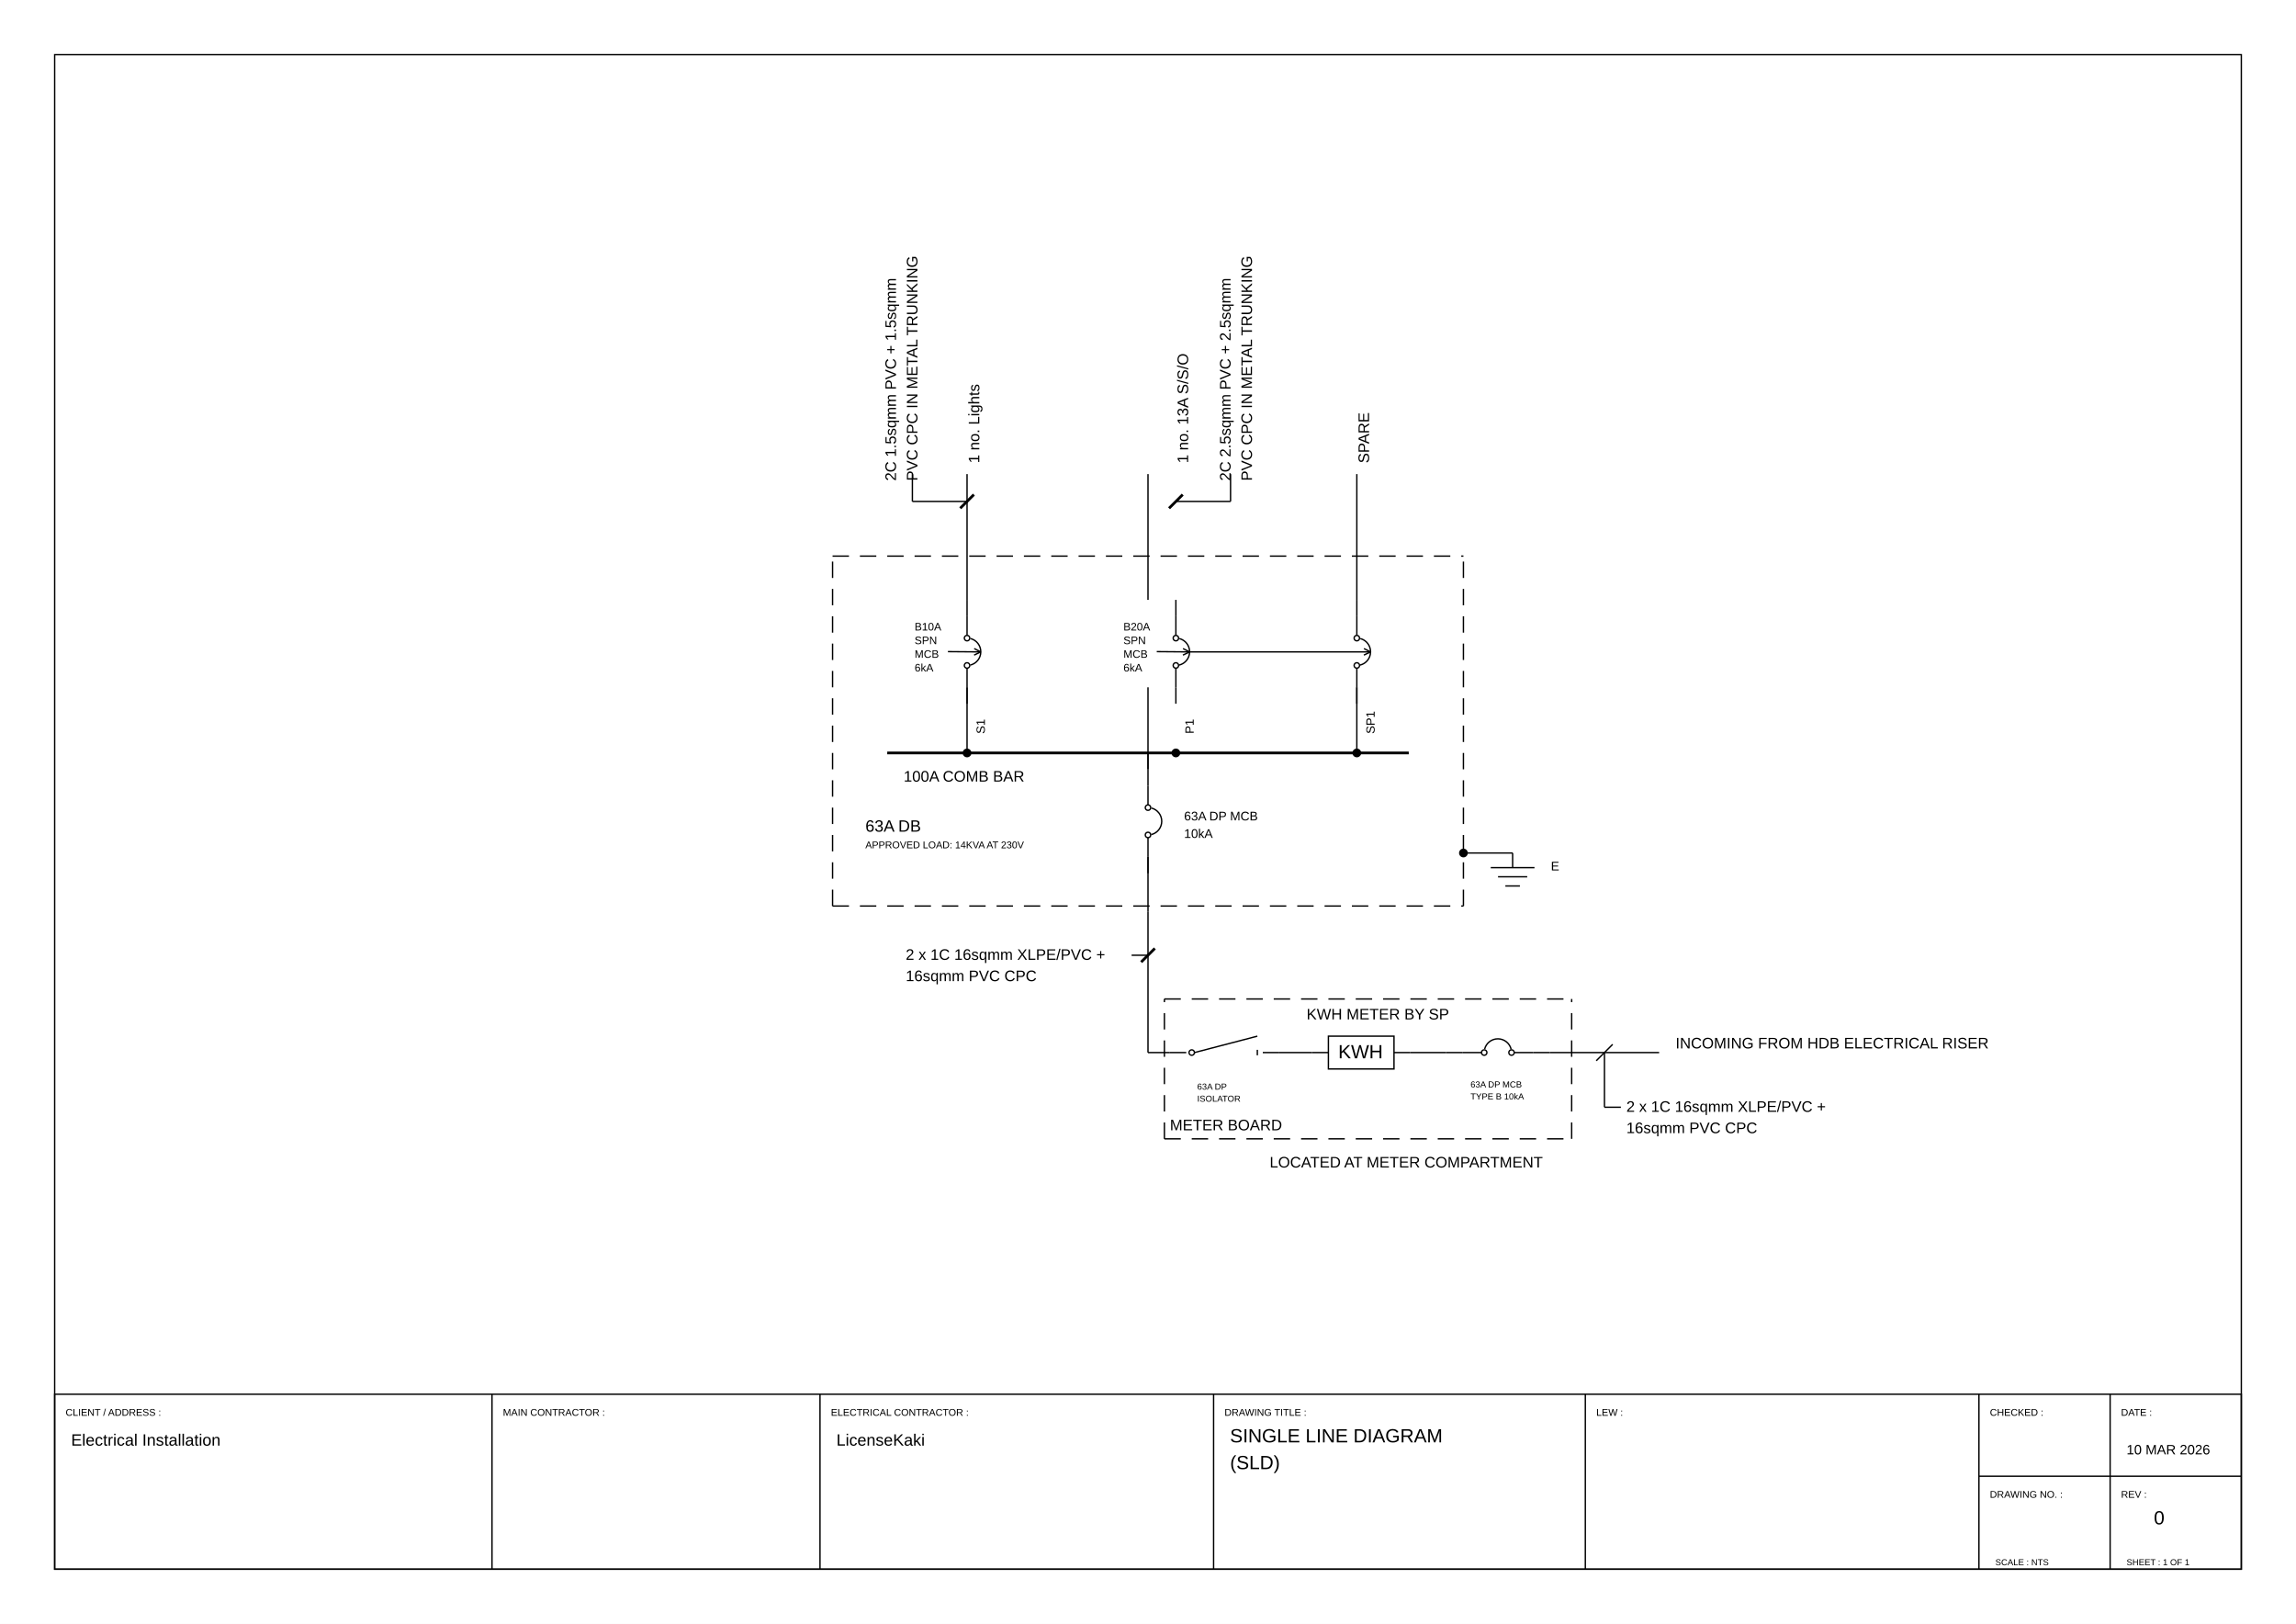
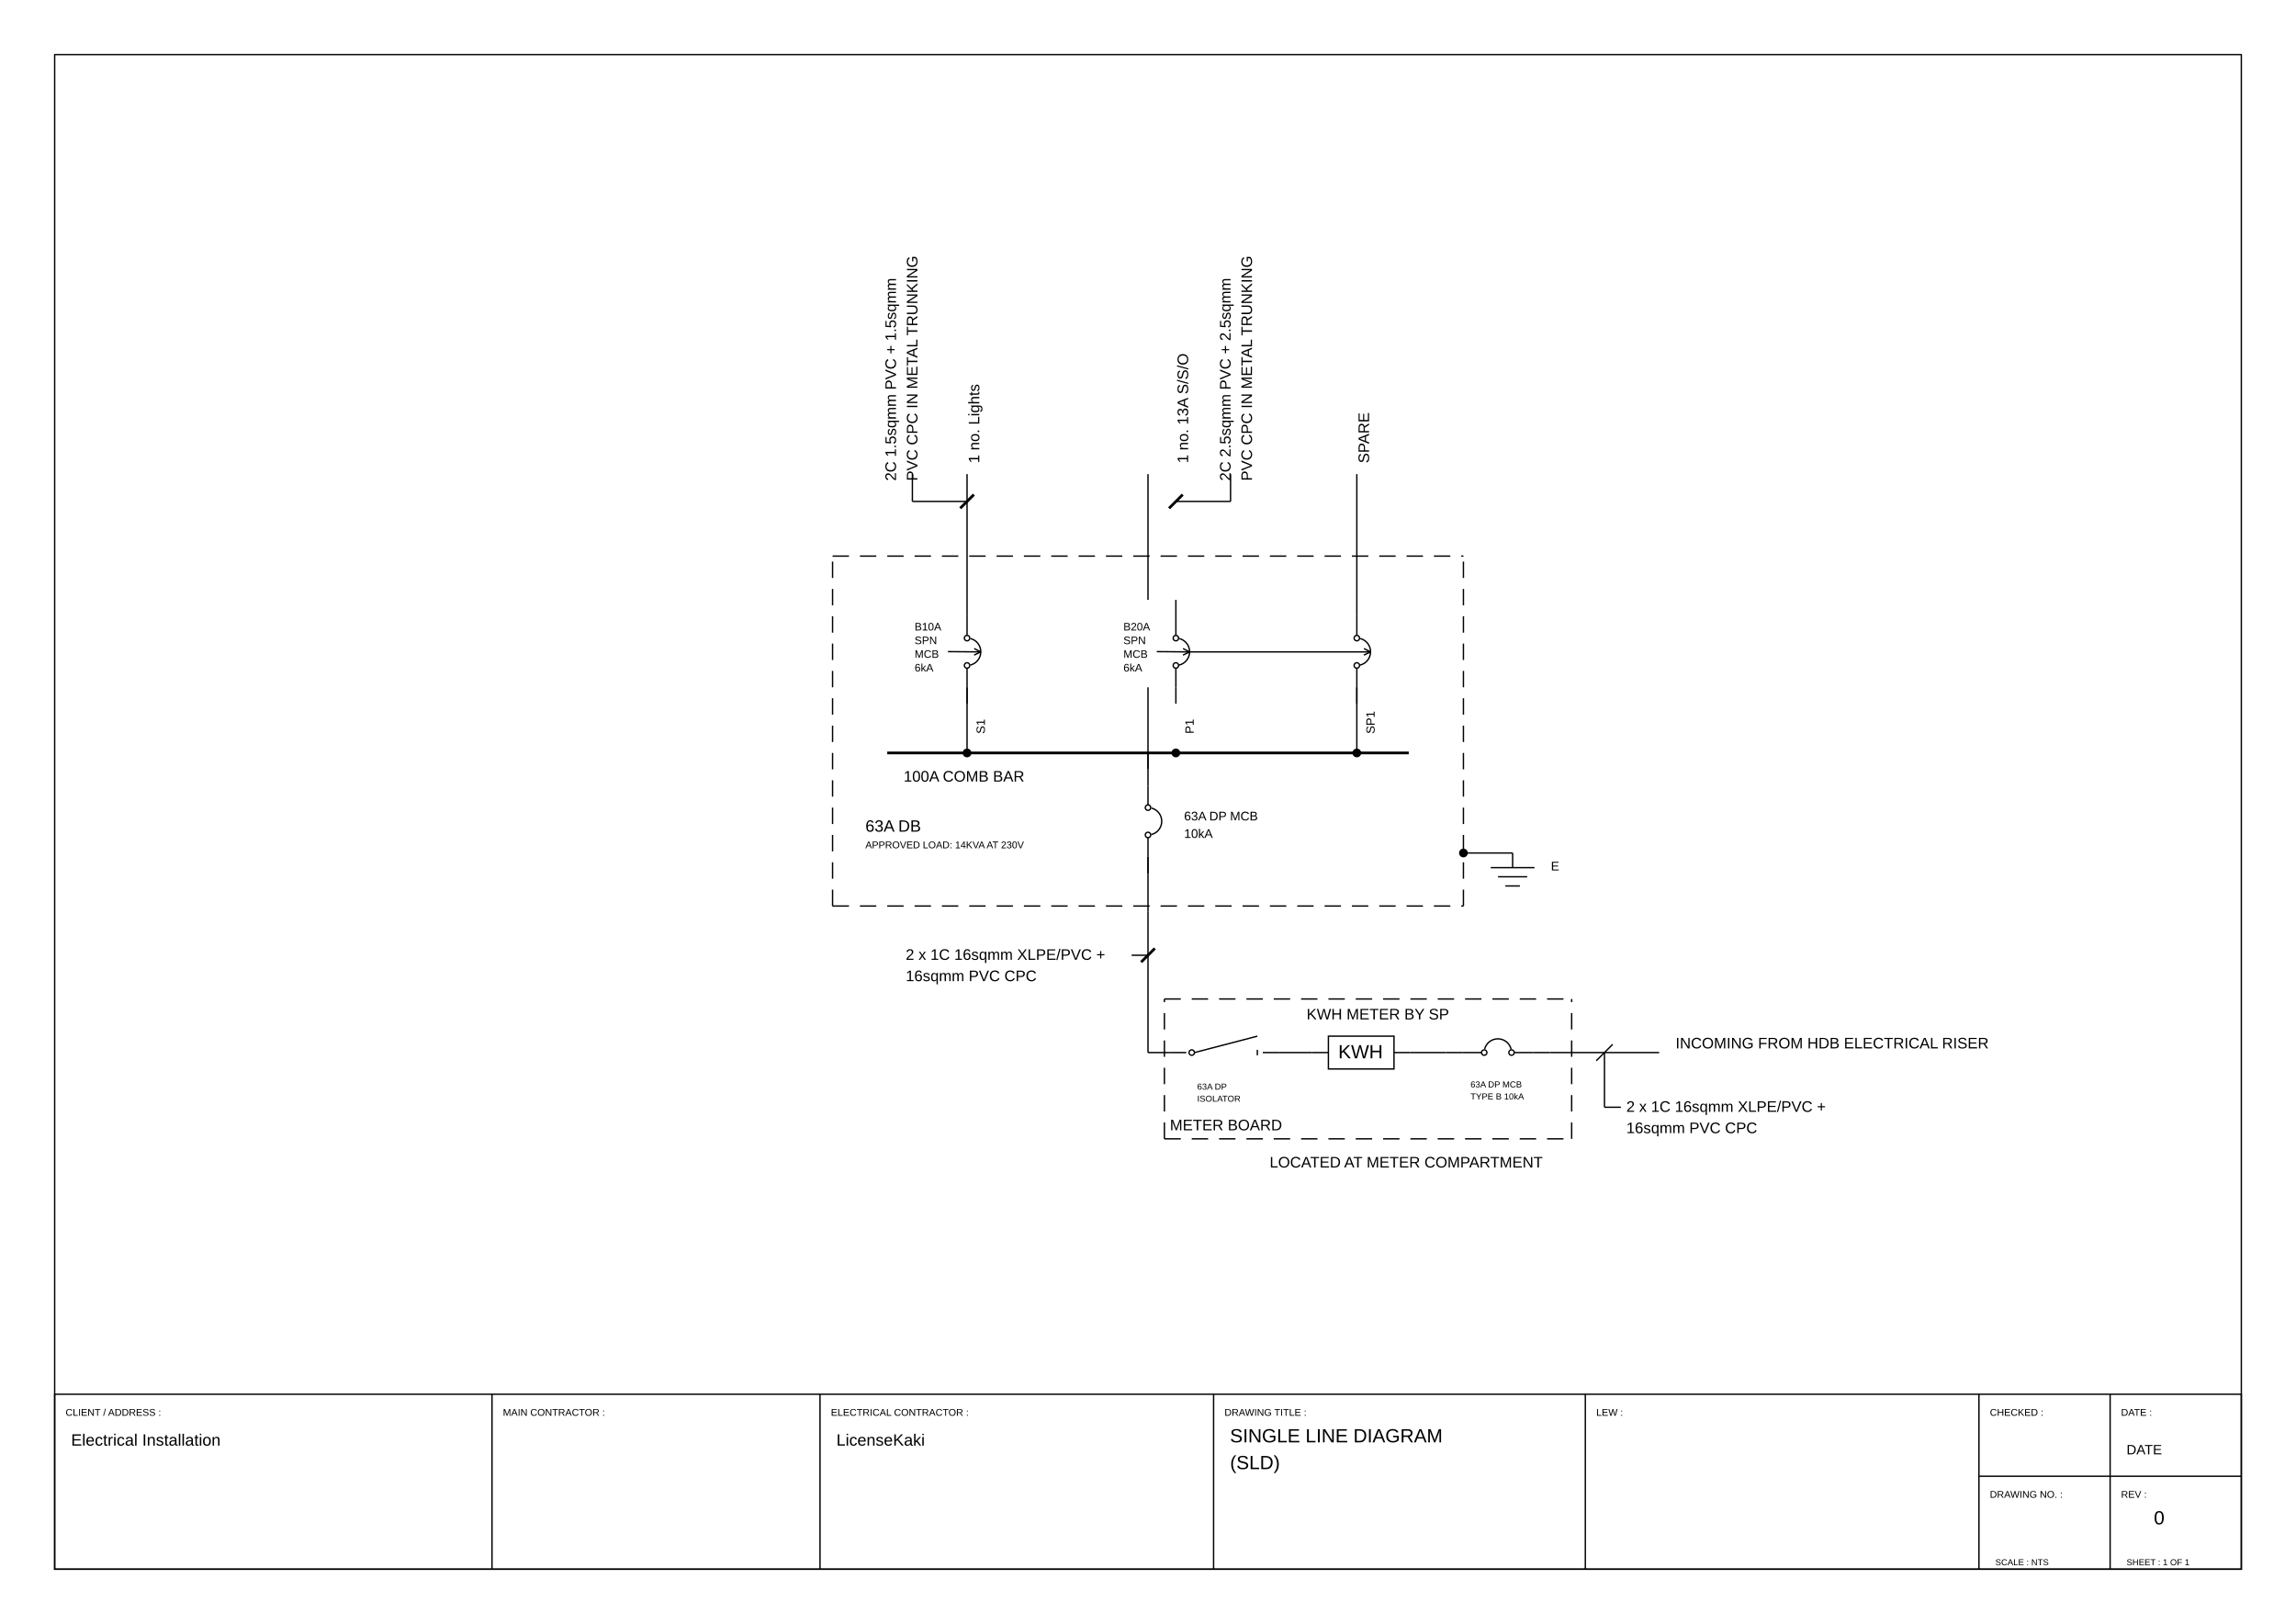
<svg xmlns="http://www.w3.org/2000/svg" viewBox="0 0 420.0 297.0" width="420.0mm" height="297.0mm">
  <rect width="420.0" height="297.0" fill="white" />
  <polygon points="10.00,287.00 410.00,287.00 410.00,10.00 10.00,10.00" stroke="#000000" stroke-width="0.25" fill="none" />
  <polygon points="10.00,287.00 410.00,287.00 410.00,255.00 10.00,255.00" stroke="#000000" stroke-width="0.25" fill="none" />
  <line x1="90.00" y1="255.00" x2="90.00" y2="287.00" stroke="#000000" stroke-width="0.25" fill="none" />
  <line x1="150.00" y1="255.00" x2="150.00" y2="287.00" stroke="#000000" stroke-width="0.25" fill="none" />
  <line x1="222.00" y1="255.00" x2="222.00" y2="287.00" stroke="#000000" stroke-width="0.25" fill="none" />
  <line x1="290.00" y1="255.00" x2="290.00" y2="287.00" stroke="#000000" stroke-width="0.25" fill="none" />
  <line x1="362.00" y1="255.00" x2="362.00" y2="287.00" stroke="#000000" stroke-width="0.25" fill="none" />
  <line x1="362.00" y1="270.00" x2="410.00" y2="270.00" stroke="#000000" stroke-width="0.25" fill="none" />
  <line x1="386.00" y1="255.00" x2="386.00" y2="287.00" stroke="#000000" stroke-width="0.25" fill="none" />
  <text x="12.00" y="258.94" font-family="Arial, Helvetica, sans-serif" font-size="1.8" fill="#000000">CLIENT / ADDRESS :</text>
  <text x="92.00" y="258.94" font-family="Arial, Helvetica, sans-serif" font-size="1.8" fill="#000000">MAIN CONTRACTOR :</text>
  <text x="152.00" y="258.94" font-family="Arial, Helvetica, sans-serif" font-size="1.8" fill="#000000">ELECTRICAL CONTRACTOR :</text>
  <text x="224.00" y="258.94" font-family="Arial, Helvetica, sans-serif" font-size="1.8" fill="#000000">DRAWING TITLE :</text>
  <text x="292.00" y="258.94" font-family="Arial, Helvetica, sans-serif" font-size="1.8" fill="#000000">LEW :</text>
  <text x="364.00" y="258.94" font-family="Arial, Helvetica, sans-serif" font-size="1.8" fill="#000000">CHECKED :</text>
  <text x="388.00" y="258.94" font-family="Arial, Helvetica, sans-serif" font-size="1.8" fill="#000000">DATE :</text>
  <text x="364.00" y="273.94" font-family="Arial, Helvetica, sans-serif" font-size="1.8" fill="#000000">DRAWING NO. :</text>
  <text x="388.00" y="273.94" font-family="Arial, Helvetica, sans-serif" font-size="1.8" fill="#000000">REV :</text>
  <circle cx="218.00" cy="192.51" r="0.50" stroke="#000000" stroke-width="0.25" fill="none" />
  <line x1="218.50" y1="192.51" x2="230.00" y2="189.51" stroke="#000000" stroke-width="0.25" fill="none" />
  <line x1="230.00" y1="193.01" x2="230.00" y2="192.01" stroke="#000000" stroke-width="0.25" fill="none" />
  <line x1="231.00" y1="192.51" x2="234.00" y2="192.51" stroke="#000000" stroke-width="0.25" fill="none" />
  <line x1="217.00" y1="192.51" x2="214.00" y2="192.51" stroke="#000000" stroke-width="0.25" fill="none" />
  <text x="219.00" y="199.29" font-family="Arial, Helvetica, sans-serif" font-size="1.6" fill="#000000">
    <tspan x="219.00">63A DP</tspan>
    <tspan x="219.00" dy="2.2">ISOLATOR</tspan>
  </text>
  <polygon points="243.00,195.51 255.00,195.51 255.00,189.51 243.00,189.51" stroke="#000000" stroke-width="0.25" fill="none" />
  <text x="244.80" y="193.56" font-family="Arial, Helvetica, sans-serif" font-size="3.5" fill="#000000">KWH</text>
  <line x1="255.00" y1="192.51" x2="258.00" y2="192.51" stroke="#000000" stroke-width="0.25" fill="none" />
  <line x1="243.00" y1="192.51" x2="240.00" y2="192.51" stroke="#000000" stroke-width="0.25" fill="none" />
  <text x="239.00" y="186.45" font-family="Arial, Helvetica, sans-serif" font-size="2.8" fill="#000000">KWH METER BY SP</text>
  <circle cx="271.50" cy="192.51" r="0.50" stroke="#000000" stroke-width="0.25" fill="none" />
  <circle cx="276.50" cy="192.51" r="0.50" stroke="#000000" stroke-width="0.25" fill="none" />
  <path d="M 276.43,191.91 A 2.50,2.50 0 0,0 271.58,191.87" stroke="#000000" stroke-width="0.25" fill="none" />
  <line x1="277.00" y1="192.51" x2="280.50" y2="192.51" stroke="#000000" stroke-width="0.25" fill="none" />
  <line x1="267.50" y1="192.51" x2="271.00" y2="192.51" stroke="#000000" stroke-width="0.25" fill="none" />
  <line x1="280.50" y1="192.51" x2="283.50" y2="192.51" stroke="#000000" stroke-width="0.25" fill="none" />
  <line x1="267.50" y1="192.51" x2="264.50" y2="192.51" stroke="#000000" stroke-width="0.25" fill="none" />
  <text x="269.00" y="198.89" font-family="Arial, Helvetica, sans-serif" font-size="1.6" fill="#000000">
    <tspan x="269.00">63A DP MCB</tspan>
    <tspan x="269.00" dy="2.2">TYPE B 10kA</tspan>
  </text>
  <text x="306.50" y="191.75" font-family="Arial, Helvetica, sans-serif" font-size="2.8" fill="#000000">INCOMING FROM HDB ELECTRICAL RISER</text>
  <text x="297.50" y="203.35" font-family="Arial, Helvetica, sans-serif" font-size="2.8" fill="#000000">
    <tspan x="297.50">2 x 1C 16sqmm XLPE/PVC +</tspan>
    <tspan x="297.50" dy="3.9">16sqmm PVC CPC</tspan>
  </text>
  <text x="165.68" y="175.55" font-family="Arial, Helvetica, sans-serif" font-size="2.8" fill="#000000">
    <tspan x="165.68">2 x 1C 16sqmm XLPE/PVC +</tspan>
    <tspan x="165.68" dy="3.9">16sqmm PVC CPC</tspan>
  </text>
  <text x="214.00" y="206.73" font-family="Arial, Helvetica, sans-serif" font-size="2.8" fill="#000000">METER BOARD</text>
  <text x="232.25" y="213.53" font-family="Arial, Helvetica, sans-serif" font-size="2.8" fill="#000000">LOCATED AT METER COMPARTMENT</text>
  <circle cx="210.00" cy="152.71" r="0.50" stroke="#000000" stroke-width="0.25" fill="none" />
  <circle cx="210.00" cy="147.71" r="0.50" stroke="#000000" stroke-width="0.25" fill="none" />
  <path d="M 210.60,152.64 A 2.50,2.50 0 0,0 210.64,147.79" stroke="#000000" stroke-width="0.25" fill="none" />
  <line x1="210.00" y1="147.21" x2="210.00" y2="143.71" stroke="#000000" stroke-width="0.25" fill="none" />
  <line x1="210.00" y1="156.71" x2="210.00" y2="153.21" stroke="#000000" stroke-width="0.25" fill="none" />
  <line x1="210.00" y1="143.71" x2="210.00" y2="140.71" stroke="#000000" stroke-width="0.25" fill="none" />
  <line x1="210.00" y1="156.71" x2="210.00" y2="159.71" stroke="#000000" stroke-width="0.25" fill="none" />
  <text x="216.60" y="150.05" font-family="Arial, Helvetica, sans-serif" font-size="2.3" fill="#000000">
    <tspan x="216.60">63A DP MCB</tspan>
    <tspan x="216.60" dy="3.2">10kA</tspan>
  </text>
  <line x1="162.30" y1="137.71" x2="257.70" y2="137.71" stroke="#000000" stroke-width="0.50" fill="none" />
  <text x="165.30" y="142.95" font-family="Arial, Helvetica, sans-serif" font-size="2.8" fill="#000000">100A COMB BAR</text>
  <text x="178.40" y="135.97" font-family="Arial, Helvetica, sans-serif" font-size="2.2" fill="#000000" transform="rotate(-90.0,178.40,134.21)">S1</text>
  <circle cx="176.90" cy="121.71" r="0.50" stroke="#000000" stroke-width="0.25" fill="none" />
  <circle cx="176.90" cy="116.71" r="0.50" stroke="#000000" stroke-width="0.25" fill="none" />
  <path d="M 177.50,121.64 A 2.50,2.50 0 0,0 177.54,116.79" stroke="#000000" stroke-width="0.25" fill="none" />
  <line x1="173.40" y1="119.18" x2="179.40" y2="119.23" stroke="#000000" stroke-width="0.25" fill="none" />
  <line x1="179.40" y1="119.23" x2="178.19" y2="119.82" stroke="#000000" stroke-width="0.25" fill="none" />
  <line x1="179.40" y1="119.23" x2="178.21" y2="118.62" stroke="#000000" stroke-width="0.25" fill="none" />
  <line x1="176.90" y1="116.21" x2="176.90" y2="112.71" stroke="#000000" stroke-width="0.25" fill="none" />
  <line x1="176.90" y1="125.71" x2="176.90" y2="122.21" stroke="#000000" stroke-width="0.25" fill="none" />
  <line x1="176.90" y1="112.71" x2="176.90" y2="109.71" stroke="#000000" stroke-width="0.25" fill="none" />
  <line x1="176.90" y1="125.71" x2="176.90" y2="128.71" stroke="#000000" stroke-width="0.25" fill="none" />
  <text x="167.30" y="115.31" font-family="Arial, Helvetica, sans-serif" font-size="2.0" fill="#000000">B10A</text>
  <text x="167.30" y="117.81" font-family="Arial, Helvetica, sans-serif" font-size="2.0" fill="#000000">SPN</text>
  <text x="167.30" y="120.31" font-family="Arial, Helvetica, sans-serif" font-size="2.0" fill="#000000">MCB</text>
  <text x="167.30" y="122.81" font-family="Arial, Helvetica, sans-serif" font-size="2.0" fill="#000000">6kA</text>
  <text x="176.90" y="86.95" font-family="Arial, Helvetica, sans-serif" font-size="2.8" fill="#000000" transform="rotate(-90.0,176.90,84.71)">1 no. Lights</text>
  <text x="216.60" y="135.97" font-family="Arial, Helvetica, sans-serif" font-size="2.2" fill="#000000" transform="rotate(-90.0,216.60,134.21)">P1</text>
  <circle cx="215.10" cy="121.71" r="0.50" stroke="#000000" stroke-width="0.25" fill="none" />
  <circle cx="215.10" cy="116.71" r="0.50" stroke="#000000" stroke-width="0.25" fill="none" />
  <path d="M 215.70,121.64 A 2.50,2.50 0 0,0 215.74,116.79" stroke="#000000" stroke-width="0.25" fill="none" />
  <line x1="211.60" y1="119.18" x2="217.60" y2="119.23" stroke="#000000" stroke-width="0.25" fill="none" />
  <line x1="217.60" y1="119.23" x2="216.39" y2="119.82" stroke="#000000" stroke-width="0.25" fill="none" />
  <line x1="217.60" y1="119.23" x2="216.41" y2="118.62" stroke="#000000" stroke-width="0.25" fill="none" />
  <line x1="215.10" y1="116.21" x2="215.10" y2="112.71" stroke="#000000" stroke-width="0.25" fill="none" />
  <line x1="215.10" y1="125.71" x2="215.10" y2="122.21" stroke="#000000" stroke-width="0.25" fill="none" />
  <line x1="215.10" y1="112.71" x2="215.10" y2="109.71" stroke="#000000" stroke-width="0.25" fill="none" />
  <line x1="215.10" y1="125.71" x2="215.10" y2="128.71" stroke="#000000" stroke-width="0.25" fill="none" />
  <text x="205.50" y="115.31" font-family="Arial, Helvetica, sans-serif" font-size="2.0" fill="#000000">B20A</text>
  <text x="205.50" y="117.81" font-family="Arial, Helvetica, sans-serif" font-size="2.0" fill="#000000">SPN</text>
  <text x="205.50" y="120.31" font-family="Arial, Helvetica, sans-serif" font-size="2.0" fill="#000000">MCB</text>
  <text x="205.50" y="122.81" font-family="Arial, Helvetica, sans-serif" font-size="2.0" fill="#000000">6kA</text>
  <text x="215.10" y="86.95" font-family="Arial, Helvetica, sans-serif" font-size="2.8" fill="#000000" transform="rotate(-90.0,215.10,84.71)">1 no. 13A S/S/O</text>
  <text x="249.70" y="135.97" font-family="Arial, Helvetica, sans-serif" font-size="2.2" fill="#000000" transform="rotate(-90.0,249.70,134.21)">SP1</text>
  <circle cx="248.20" cy="121.71" r="0.50" stroke="#000000" stroke-width="0.25" fill="none" />
  <circle cx="248.20" cy="116.71" r="0.50" stroke="#000000" stroke-width="0.25" fill="none" />
  <path d="M 248.80,121.64 A 2.50,2.50 0 0,0 248.84,116.79" stroke="#000000" stroke-width="0.25" fill="none" />
  <line x1="248.20" y1="116.21" x2="248.20" y2="112.71" stroke="#000000" stroke-width="0.25" fill="none" />
  <line x1="248.20" y1="125.71" x2="248.20" y2="122.21" stroke="#000000" stroke-width="0.25" fill="none" />
  <line x1="248.20" y1="112.71" x2="248.20" y2="109.71" stroke="#000000" stroke-width="0.25" fill="none" />
  <line x1="248.20" y1="125.71" x2="248.20" y2="128.71" stroke="#000000" stroke-width="0.25" fill="none" />
  <line x1="217.60" y1="119.23" x2="250.70" y2="119.23" stroke="#000000" stroke-width="0.25" fill="none" />
  <line x1="250.70" y1="119.23" x2="249.49" y2="119.82" stroke="#000000" stroke-width="0.25" fill="none" />
  <line x1="250.70" y1="119.23" x2="249.51" y2="118.62" stroke="#000000" stroke-width="0.25" fill="none" />
  <text x="248.20" y="86.95" font-family="Arial, Helvetica, sans-serif" font-size="2.8" fill="#000000" transform="rotate(-90.0,248.20,84.71)">SPARE</text>
  <text x="163.90" y="87.95" font-family="Arial, Helvetica, sans-serif" font-size="2.8" fill="#000000" transform="rotate(-90.0,163.90,87.95)">2C 1.5sqmm PVC + 1.5sqmm</text>
  <text x="167.82" y="87.95" font-family="Arial, Helvetica, sans-serif" font-size="2.8" fill="#000000" transform="rotate(-90.0,167.82,87.95)">PVC CPC IN METAL TRUNKING</text>
  <text x="225.10" y="87.95" font-family="Arial, Helvetica, sans-serif" font-size="2.8" fill="#000000" transform="rotate(-90.0,225.10,87.95)">2C 2.5sqmm PVC + 2.5sqmm</text>
  <text x="229.02" y="87.95" font-family="Arial, Helvetica, sans-serif" font-size="2.8" fill="#000000" transform="rotate(-90.0,229.02,87.95)">PVC CPC IN METAL TRUNKING</text>
  <text x="158.30" y="152.11" font-family="Arial, Helvetica, sans-serif" font-size="3.0" fill="#000000">63A DB</text>
  <text x="158.30" y="155.15" font-family="Arial, Helvetica, sans-serif" font-size="1.8" fill="#000000">APPROVED LOAD: 14KVA AT 230V</text>
  <line x1="276.70" y1="156.01" x2="276.70" y2="158.69" stroke="#000000" stroke-width="0.25" fill="none" />
  <line x1="272.70" y1="158.69" x2="280.70" y2="158.69" stroke="#000000" stroke-width="0.25" fill="none" />
  <line x1="274.03" y1="160.36" x2="279.37" y2="160.36" stroke="#000000" stroke-width="0.25" fill="none" />
  <line x1="275.37" y1="162.04" x2="278.03" y2="162.04" stroke="#000000" stroke-width="0.25" fill="none" />
  <text x="283.70" y="159.20" font-family="Arial, Helvetica, sans-serif" font-size="2.3" fill="#000000">E</text>
  <line x1="210.00" y1="192.51" x2="214.00" y2="192.51" stroke="#000000" stroke-width="0.25" fill="none" />
  <line x1="234.00" y1="192.51" x2="240.00" y2="192.51" stroke="#000000" stroke-width="0.25" fill="none" />
  <line x1="258.00" y1="192.51" x2="264.50" y2="192.51" stroke="#000000" stroke-width="0.25" fill="none" />
  <line x1="283.50" y1="192.51" x2="303.50" y2="192.51" stroke="#000000" stroke-width="0.25" fill="none" />
  <line x1="292.00" y1="194.01" x2="295.00" y2="191.01" stroke="#000000" stroke-width="0.25" fill="none" />
  <line x1="293.50" y1="192.51" x2="293.50" y2="202.51" stroke="#000000" stroke-width="0.25" fill="none" />
  <line x1="293.50" y1="202.51" x2="296.50" y2="202.51" stroke="#000000" stroke-width="0.25" fill="none" />
  <line x1="210.00" y1="192.51" x2="210.00" y2="166.71" stroke="#000000" stroke-width="0.25" fill="none" />
  <line x1="210.00" y1="174.71" x2="207.00" y2="174.71" stroke="#000000" stroke-width="0.25" fill="none" />
  <line x1="210.00" y1="166.71" x2="210.00" y2="156.71" stroke="#000000" stroke-width="0.25" fill="none" />
  <line x1="210.00" y1="140.71" x2="210.00" y2="137.71" stroke="#000000" stroke-width="0.25" fill="none" />
  <line x1="210.00" y1="140.71" x2="210.00" y2="137.71" stroke="#000000" stroke-width="0.25" fill="none" />
  <line x1="176.90" y1="137.71" x2="176.90" y2="125.71" stroke="#000000" stroke-width="0.25" fill="none" />
  <line x1="176.90" y1="109.71" x2="176.90" y2="86.71" stroke="#000000" stroke-width="0.25" fill="none" />
  <line x1="210.00" y1="137.71" x2="210.00" y2="125.71" stroke="#000000" stroke-width="0.25" fill="none" />
  <line x1="210.00" y1="109.71" x2="210.00" y2="86.71" stroke="#000000" stroke-width="0.25" fill="none" />
  <line x1="248.20" y1="137.71" x2="248.20" y2="125.71" stroke="#000000" stroke-width="0.25" fill="none" />
  <line x1="248.20" y1="109.71" x2="248.20" y2="86.71" stroke="#000000" stroke-width="0.25" fill="none" />
  <line x1="166.90" y1="91.71" x2="176.90" y2="91.71" stroke="#000000" stroke-width="0.25" fill="none" />
  <line x1="166.90" y1="91.71" x2="166.90" y2="86.71" stroke="#000000" stroke-width="0.25" fill="none" />
  <line x1="215.10" y1="91.71" x2="225.10" y2="91.71" stroke="#000000" stroke-width="0.25" fill="none" />
  <line x1="225.10" y1="91.71" x2="225.10" y2="86.71" stroke="#000000" stroke-width="0.25" fill="none" />
  <line x1="267.70" y1="156.01" x2="276.70" y2="156.01" stroke="#000000" stroke-width="0.25" fill="none" />
  <line x1="208.75" y1="175.96" x2="211.25" y2="173.46" stroke="#000000" stroke-width="0.50" fill="none" />
  <line x1="175.65" y1="92.96" x2="178.15" y2="90.46" stroke="#000000" stroke-width="0.50" fill="none" />
  <line x1="213.85" y1="92.96" x2="216.35" y2="90.46" stroke="#000000" stroke-width="0.50" fill="none" />
  <line x1="213.00" y1="208.29" x2="216.00" y2="208.29" stroke="#000000" stroke-width="0.25" fill="none" />
  <line x1="218.00" y1="208.29" x2="221.00" y2="208.29" stroke="#000000" stroke-width="0.25" fill="none" />
  <line x1="223.00" y1="208.29" x2="226.00" y2="208.29" stroke="#000000" stroke-width="0.25" fill="none" />
  <line x1="228.00" y1="208.29" x2="231.00" y2="208.29" stroke="#000000" stroke-width="0.25" fill="none" />
  <line x1="233.00" y1="208.29" x2="236.00" y2="208.29" stroke="#000000" stroke-width="0.25" fill="none" />
  <line x1="238.00" y1="208.29" x2="241.00" y2="208.29" stroke="#000000" stroke-width="0.25" fill="none" />
  <line x1="243.00" y1="208.29" x2="246.00" y2="208.29" stroke="#000000" stroke-width="0.25" fill="none" />
  <line x1="248.00" y1="208.29" x2="251.00" y2="208.29" stroke="#000000" stroke-width="0.25" fill="none" />
  <line x1="253.00" y1="208.29" x2="256.00" y2="208.29" stroke="#000000" stroke-width="0.25" fill="none" />
  <line x1="258.00" y1="208.29" x2="261.00" y2="208.29" stroke="#000000" stroke-width="0.25" fill="none" />
  <line x1="263.00" y1="208.29" x2="266.00" y2="208.29" stroke="#000000" stroke-width="0.25" fill="none" />
  <line x1="268.00" y1="208.29" x2="271.00" y2="208.29" stroke="#000000" stroke-width="0.25" fill="none" />
  <line x1="273.00" y1="208.29" x2="276.00" y2="208.29" stroke="#000000" stroke-width="0.25" fill="none" />
  <line x1="278.00" y1="208.29" x2="281.00" y2="208.29" stroke="#000000" stroke-width="0.25" fill="none" />
  <line x1="283.00" y1="208.29" x2="286.00" y2="208.29" stroke="#000000" stroke-width="0.25" fill="none" />
  <line x1="213.00" y1="182.71" x2="216.00" y2="182.71" stroke="#000000" stroke-width="0.25" fill="none" />
  <line x1="218.00" y1="182.71" x2="221.00" y2="182.71" stroke="#000000" stroke-width="0.25" fill="none" />
  <line x1="223.00" y1="182.71" x2="226.00" y2="182.71" stroke="#000000" stroke-width="0.25" fill="none" />
  <line x1="228.00" y1="182.71" x2="231.00" y2="182.71" stroke="#000000" stroke-width="0.25" fill="none" />
  <line x1="233.00" y1="182.71" x2="236.00" y2="182.71" stroke="#000000" stroke-width="0.25" fill="none" />
  <line x1="238.00" y1="182.71" x2="241.00" y2="182.71" stroke="#000000" stroke-width="0.25" fill="none" />
  <line x1="243.00" y1="182.71" x2="246.00" y2="182.71" stroke="#000000" stroke-width="0.25" fill="none" />
  <line x1="248.00" y1="182.71" x2="251.00" y2="182.71" stroke="#000000" stroke-width="0.25" fill="none" />
  <line x1="253.00" y1="182.71" x2="256.00" y2="182.71" stroke="#000000" stroke-width="0.25" fill="none" />
  <line x1="258.00" y1="182.71" x2="261.00" y2="182.71" stroke="#000000" stroke-width="0.25" fill="none" />
  <line x1="263.00" y1="182.71" x2="266.00" y2="182.71" stroke="#000000" stroke-width="0.25" fill="none" />
  <line x1="268.00" y1="182.71" x2="271.00" y2="182.71" stroke="#000000" stroke-width="0.25" fill="none" />
  <line x1="273.00" y1="182.71" x2="276.00" y2="182.71" stroke="#000000" stroke-width="0.25" fill="none" />
  <line x1="278.00" y1="182.71" x2="281.00" y2="182.71" stroke="#000000" stroke-width="0.25" fill="none" />
  <line x1="283.00" y1="182.71" x2="286.00" y2="182.71" stroke="#000000" stroke-width="0.25" fill="none" />
  <line x1="213.00" y1="208.29" x2="213.00" y2="205.29" stroke="#000000" stroke-width="0.25" fill="none" />
  <line x1="213.00" y1="203.29" x2="213.00" y2="200.29" stroke="#000000" stroke-width="0.25" fill="none" />
  <line x1="213.00" y1="198.29" x2="213.00" y2="195.29" stroke="#000000" stroke-width="0.25" fill="none" />
  <line x1="213.00" y1="193.29" x2="213.00" y2="190.29" stroke="#000000" stroke-width="0.25" fill="none" />
  <line x1="213.00" y1="188.29" x2="213.00" y2="185.29" stroke="#000000" stroke-width="0.25" fill="none" />
  <line x1="213.00" y1="183.29" x2="213.00" y2="182.71" stroke="#000000" stroke-width="0.25" fill="none" />
  <line x1="287.50" y1="208.29" x2="287.50" y2="205.29" stroke="#000000" stroke-width="0.25" fill="none" />
  <line x1="287.50" y1="203.29" x2="287.50" y2="200.29" stroke="#000000" stroke-width="0.25" fill="none" />
  <line x1="287.50" y1="198.29" x2="287.50" y2="195.29" stroke="#000000" stroke-width="0.25" fill="none" />
  <line x1="287.50" y1="193.29" x2="287.50" y2="190.29" stroke="#000000" stroke-width="0.25" fill="none" />
  <line x1="287.50" y1="188.29" x2="287.50" y2="185.29" stroke="#000000" stroke-width="0.25" fill="none" />
  <line x1="287.50" y1="183.29" x2="287.50" y2="182.71" stroke="#000000" stroke-width="0.25" fill="none" />
  <line x1="152.30" y1="165.71" x2="155.30" y2="165.71" stroke="#000000" stroke-width="0.25" fill="none" />
  <line x1="157.30" y1="165.71" x2="160.30" y2="165.71" stroke="#000000" stroke-width="0.25" fill="none" />
  <line x1="162.30" y1="165.71" x2="165.30" y2="165.71" stroke="#000000" stroke-width="0.25" fill="none" />
  <line x1="167.30" y1="165.71" x2="170.30" y2="165.71" stroke="#000000" stroke-width="0.25" fill="none" />
  <line x1="172.30" y1="165.71" x2="175.30" y2="165.71" stroke="#000000" stroke-width="0.25" fill="none" />
  <line x1="177.30" y1="165.71" x2="180.30" y2="165.71" stroke="#000000" stroke-width="0.25" fill="none" />
  <line x1="182.30" y1="165.71" x2="185.30" y2="165.71" stroke="#000000" stroke-width="0.25" fill="none" />
  <line x1="187.30" y1="165.71" x2="190.30" y2="165.71" stroke="#000000" stroke-width="0.25" fill="none" />
  <line x1="192.30" y1="165.71" x2="195.30" y2="165.71" stroke="#000000" stroke-width="0.25" fill="none" />
  <line x1="197.30" y1="165.71" x2="200.30" y2="165.71" stroke="#000000" stroke-width="0.25" fill="none" />
  <line x1="202.30" y1="165.71" x2="205.30" y2="165.71" stroke="#000000" stroke-width="0.25" fill="none" />
  <line x1="207.30" y1="165.71" x2="210.30" y2="165.71" stroke="#000000" stroke-width="0.25" fill="none" />
  <line x1="212.30" y1="165.71" x2="215.30" y2="165.71" stroke="#000000" stroke-width="0.25" fill="none" />
  <line x1="217.30" y1="165.71" x2="220.30" y2="165.71" stroke="#000000" stroke-width="0.25" fill="none" />
  <line x1="222.30" y1="165.71" x2="225.30" y2="165.71" stroke="#000000" stroke-width="0.25" fill="none" />
  <line x1="227.30" y1="165.71" x2="230.30" y2="165.71" stroke="#000000" stroke-width="0.25" fill="none" />
  <line x1="232.30" y1="165.71" x2="235.30" y2="165.71" stroke="#000000" stroke-width="0.25" fill="none" />
  <line x1="237.30" y1="165.71" x2="240.30" y2="165.71" stroke="#000000" stroke-width="0.25" fill="none" />
  <line x1="242.30" y1="165.71" x2="245.30" y2="165.71" stroke="#000000" stroke-width="0.25" fill="none" />
  <line x1="247.30" y1="165.71" x2="250.30" y2="165.71" stroke="#000000" stroke-width="0.25" fill="none" />
  <line x1="252.30" y1="165.71" x2="255.30" y2="165.71" stroke="#000000" stroke-width="0.25" fill="none" />
  <line x1="257.30" y1="165.71" x2="260.30" y2="165.71" stroke="#000000" stroke-width="0.25" fill="none" />
  <line x1="262.30" y1="165.71" x2="265.30" y2="165.71" stroke="#000000" stroke-width="0.25" fill="none" />
  <line x1="267.30" y1="165.71" x2="267.70" y2="165.71" stroke="#000000" stroke-width="0.25" fill="none" />
  <line x1="152.30" y1="101.71" x2="155.30" y2="101.71" stroke="#000000" stroke-width="0.25" fill="none" />
  <line x1="157.30" y1="101.71" x2="160.30" y2="101.71" stroke="#000000" stroke-width="0.25" fill="none" />
  <line x1="162.30" y1="101.71" x2="165.30" y2="101.71" stroke="#000000" stroke-width="0.25" fill="none" />
  <line x1="167.30" y1="101.71" x2="170.30" y2="101.71" stroke="#000000" stroke-width="0.25" fill="none" />
  <line x1="172.30" y1="101.71" x2="175.30" y2="101.71" stroke="#000000" stroke-width="0.25" fill="none" />
  <line x1="177.30" y1="101.71" x2="180.30" y2="101.71" stroke="#000000" stroke-width="0.25" fill="none" />
  <line x1="182.30" y1="101.71" x2="185.30" y2="101.71" stroke="#000000" stroke-width="0.25" fill="none" />
  <line x1="187.30" y1="101.71" x2="190.30" y2="101.71" stroke="#000000" stroke-width="0.25" fill="none" />
  <line x1="192.30" y1="101.71" x2="195.30" y2="101.71" stroke="#000000" stroke-width="0.25" fill="none" />
  <line x1="197.30" y1="101.71" x2="200.30" y2="101.71" stroke="#000000" stroke-width="0.25" fill="none" />
  <line x1="202.30" y1="101.71" x2="205.30" y2="101.71" stroke="#000000" stroke-width="0.25" fill="none" />
  <line x1="207.30" y1="101.71" x2="210.30" y2="101.71" stroke="#000000" stroke-width="0.25" fill="none" />
  <line x1="212.30" y1="101.71" x2="215.30" y2="101.71" stroke="#000000" stroke-width="0.25" fill="none" />
  <line x1="217.30" y1="101.71" x2="220.30" y2="101.71" stroke="#000000" stroke-width="0.25" fill="none" />
  <line x1="222.30" y1="101.71" x2="225.30" y2="101.71" stroke="#000000" stroke-width="0.25" fill="none" />
  <line x1="227.30" y1="101.71" x2="230.30" y2="101.71" stroke="#000000" stroke-width="0.25" fill="none" />
  <line x1="232.30" y1="101.71" x2="235.30" y2="101.71" stroke="#000000" stroke-width="0.25" fill="none" />
  <line x1="237.30" y1="101.71" x2="240.30" y2="101.71" stroke="#000000" stroke-width="0.25" fill="none" />
  <line x1="242.30" y1="101.71" x2="245.30" y2="101.71" stroke="#000000" stroke-width="0.25" fill="none" />
  <line x1="247.30" y1="101.71" x2="250.30" y2="101.71" stroke="#000000" stroke-width="0.25" fill="none" />
  <line x1="252.30" y1="101.71" x2="255.30" y2="101.71" stroke="#000000" stroke-width="0.25" fill="none" />
  <line x1="257.30" y1="101.71" x2="260.30" y2="101.71" stroke="#000000" stroke-width="0.25" fill="none" />
  <line x1="262.30" y1="101.71" x2="265.30" y2="101.71" stroke="#000000" stroke-width="0.25" fill="none" />
  <line x1="267.30" y1="101.71" x2="267.70" y2="101.71" stroke="#000000" stroke-width="0.25" fill="none" />
  <line x1="152.30" y1="165.71" x2="152.30" y2="162.71" stroke="#000000" stroke-width="0.25" fill="none" />
  <line x1="152.30" y1="160.71" x2="152.30" y2="157.71" stroke="#000000" stroke-width="0.25" fill="none" />
  <line x1="152.30" y1="155.71" x2="152.30" y2="152.71" stroke="#000000" stroke-width="0.25" fill="none" />
  <line x1="152.30" y1="150.71" x2="152.30" y2="147.71" stroke="#000000" stroke-width="0.25" fill="none" />
  <line x1="152.30" y1="145.71" x2="152.30" y2="142.71" stroke="#000000" stroke-width="0.25" fill="none" />
  <line x1="152.30" y1="140.71" x2="152.30" y2="137.71" stroke="#000000" stroke-width="0.25" fill="none" />
  <line x1="152.30" y1="135.71" x2="152.30" y2="132.71" stroke="#000000" stroke-width="0.25" fill="none" />
  <line x1="152.30" y1="130.71" x2="152.30" y2="127.71" stroke="#000000" stroke-width="0.25" fill="none" />
  <line x1="152.30" y1="125.71" x2="152.30" y2="122.71" stroke="#000000" stroke-width="0.25" fill="none" />
  <line x1="152.30" y1="120.71" x2="152.30" y2="117.71" stroke="#000000" stroke-width="0.25" fill="none" />
  <line x1="152.30" y1="115.71" x2="152.30" y2="112.71" stroke="#000000" stroke-width="0.25" fill="none" />
  <line x1="152.30" y1="110.71" x2="152.30" y2="107.71" stroke="#000000" stroke-width="0.25" fill="none" />
  <line x1="152.30" y1="105.71" x2="152.30" y2="102.71" stroke="#000000" stroke-width="0.25" fill="none" />
  <line x1="267.70" y1="165.71" x2="267.70" y2="162.71" stroke="#000000" stroke-width="0.25" fill="none" />
  <line x1="267.70" y1="160.71" x2="267.70" y2="157.71" stroke="#000000" stroke-width="0.25" fill="none" />
  <line x1="267.70" y1="155.71" x2="267.70" y2="152.71" stroke="#000000" stroke-width="0.25" fill="none" />
  <line x1="267.70" y1="150.71" x2="267.70" y2="147.71" stroke="#000000" stroke-width="0.25" fill="none" />
  <line x1="267.70" y1="145.71" x2="267.70" y2="142.71" stroke="#000000" stroke-width="0.25" fill="none" />
  <line x1="267.70" y1="140.71" x2="267.70" y2="137.71" stroke="#000000" stroke-width="0.25" fill="none" />
  <line x1="267.70" y1="135.71" x2="267.70" y2="132.71" stroke="#000000" stroke-width="0.25" fill="none" />
  <line x1="267.70" y1="130.71" x2="267.70" y2="127.71" stroke="#000000" stroke-width="0.25" fill="none" />
  <line x1="267.70" y1="125.71" x2="267.70" y2="122.71" stroke="#000000" stroke-width="0.25" fill="none" />
  <line x1="267.70" y1="120.71" x2="267.70" y2="117.71" stroke="#000000" stroke-width="0.25" fill="none" />
  <line x1="267.70" y1="115.71" x2="267.70" y2="112.71" stroke="#000000" stroke-width="0.25" fill="none" />
  <line x1="267.70" y1="110.71" x2="267.70" y2="107.71" stroke="#000000" stroke-width="0.25" fill="none" />
  <line x1="267.70" y1="105.71" x2="267.70" y2="102.71" stroke="#000000" stroke-width="0.25" fill="none" />
  <circle cx="176.90" cy="137.71" r="0.80" fill="rgb(0,0,0)" stroke="none" />
  <circle cx="215.10" cy="137.71" r="0.80" fill="rgb(0,0,0)" stroke="none" />
  <circle cx="248.20" cy="137.71" r="0.80" fill="rgb(0,0,0)" stroke="none" />
  <circle cx="267.70" cy="156.01" r="0.80" fill="rgb(0,0,0)" stroke="none" />
  <text x="13.00" y="264.40" font-family="Arial, Helvetica, sans-serif" font-size="3.0" fill="#000000">Electrical Installation</text>
  <text x="153.00" y="264.40" font-family="Arial, Helvetica, sans-serif" font-size="3.0" fill="#000000">LicenseKaki</text>
  <text x="225.00" y="263.80" font-family="Arial, Helvetica, sans-serif" font-size="3.5" fill="#000000">
    <tspan x="225.00">SINGLE LINE DIAGRAM</tspan>
    <tspan x="225.00" dy="4.9">(SLD)</tspan>
  </text>
-   <text x="389.00" y="266.00" font-family="Arial, Helvetica, sans-serif" font-size="2.5" fill="#000000">10 MAR 2026</text>
+   <text x="389.00" y="266.00" font-family="Arial, Helvetica, sans-serif" font-size="2.5" fill="#000000">DATE</text>
  <text x="365.00" y="278.00" font-family="Arial, Helvetica, sans-serif" font-size="2.5" fill="#000000" />
  <text x="394.00" y="278.80" font-family="Arial, Helvetica, sans-serif" font-size="3.5" fill="#000000">0</text>
  <text x="365.00" y="286.28" font-family="Arial, Helvetica, sans-serif" font-size="1.6" fill="#000000">SCALE : NTS</text>
  <text x="389.00" y="286.28" font-family="Arial, Helvetica, sans-serif" font-size="1.6" fill="#000000">SHEET : 1 OF 1</text>
</svg>
